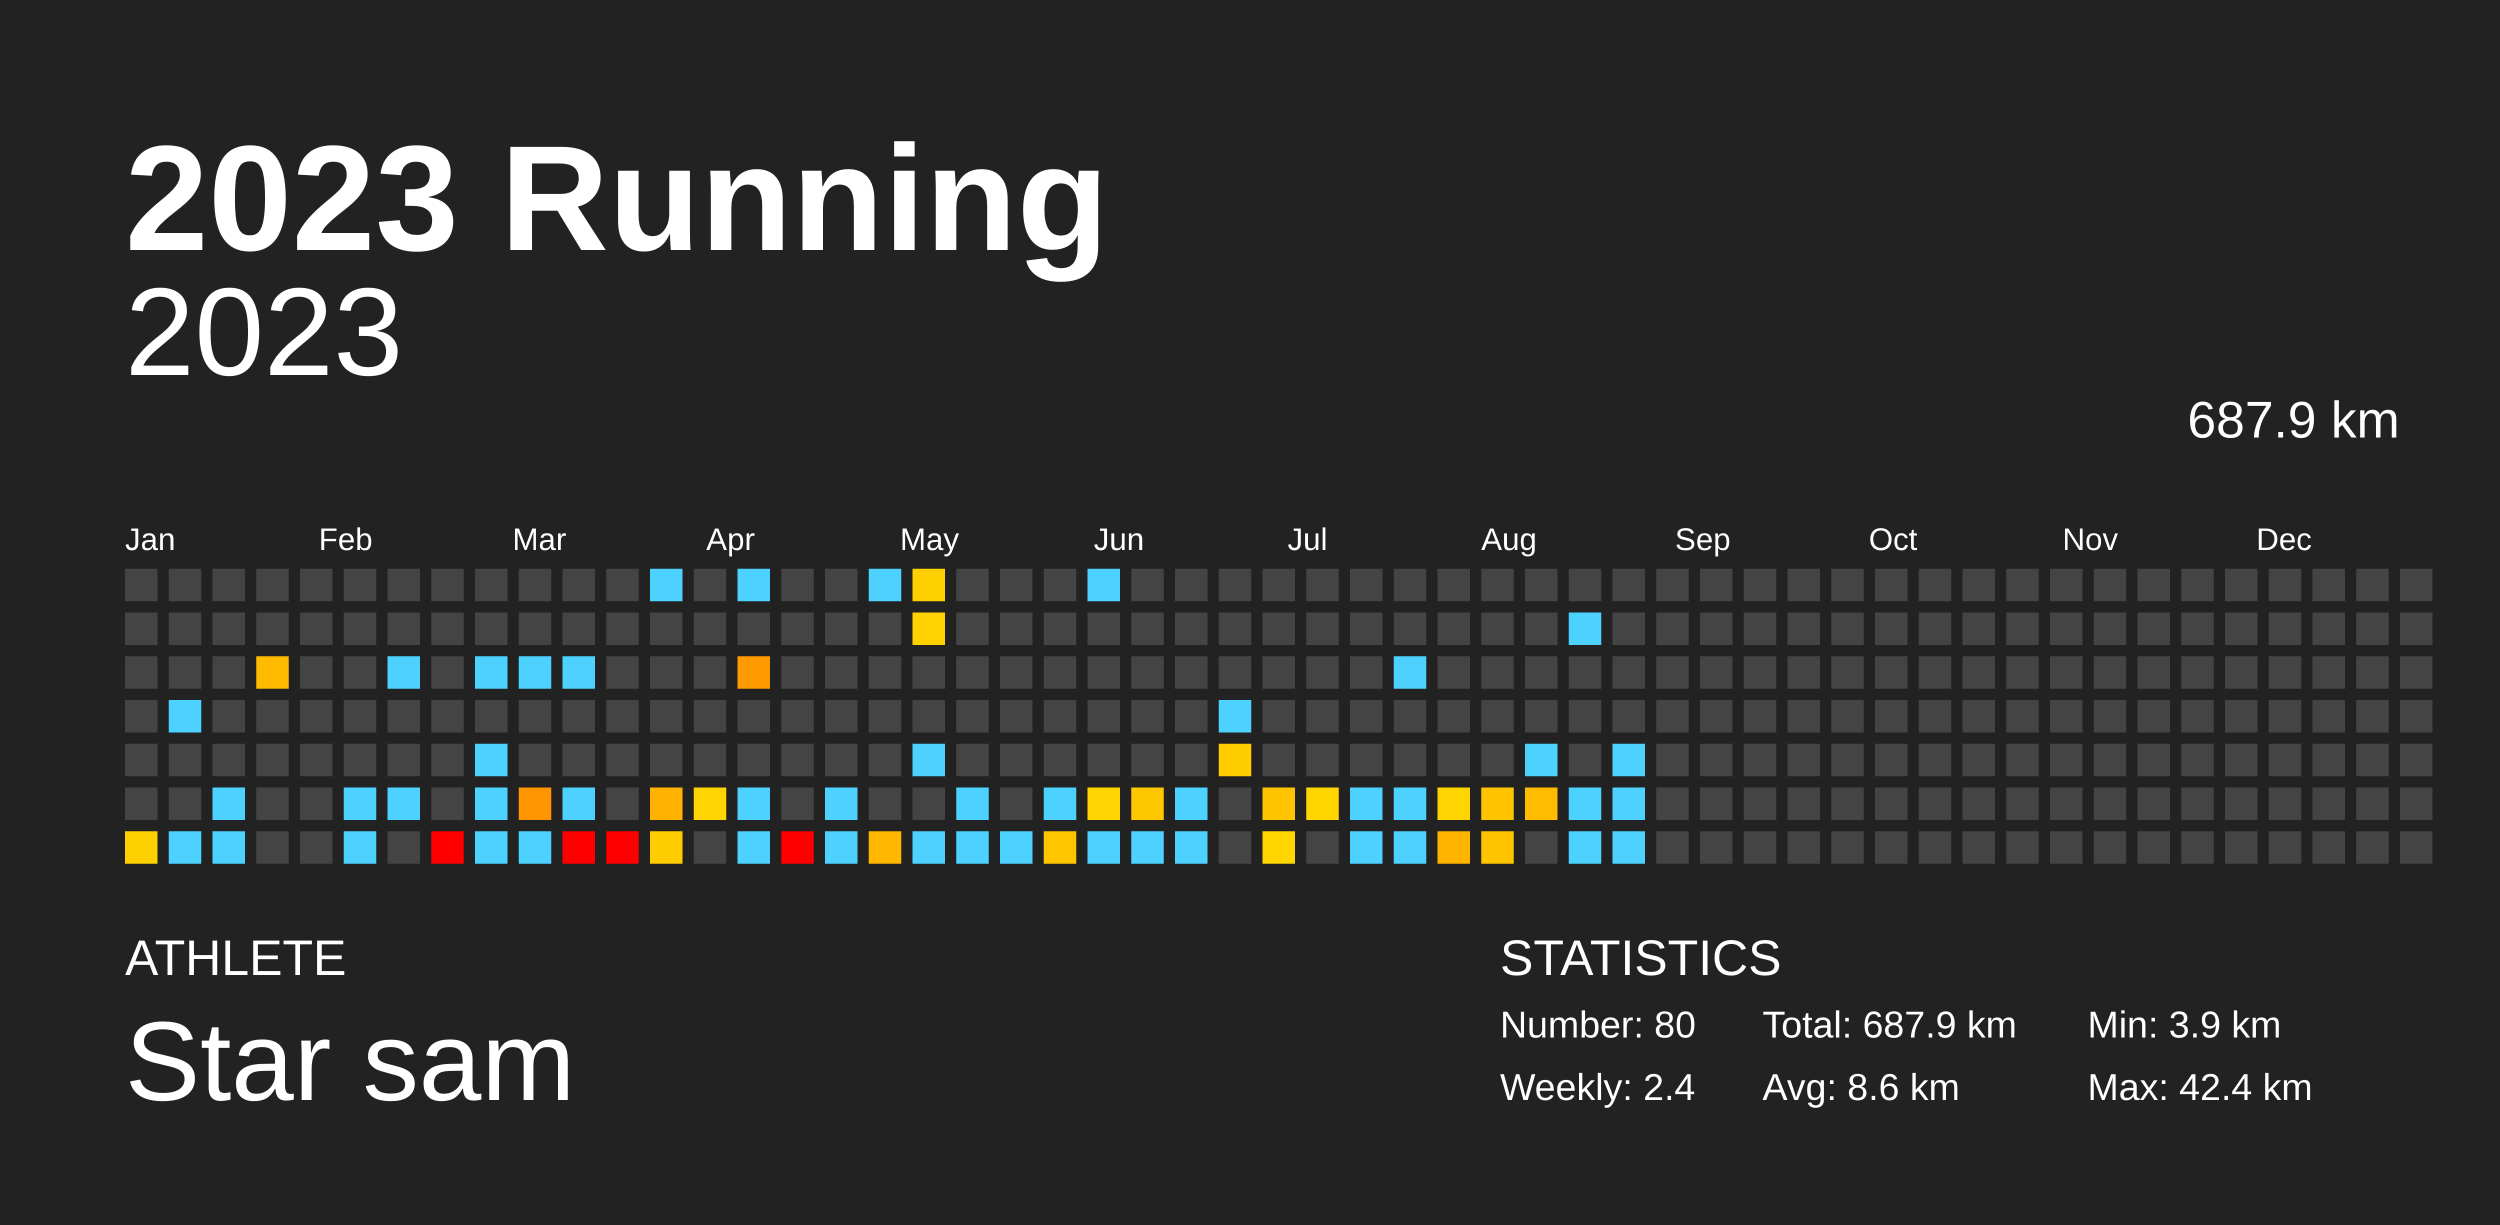
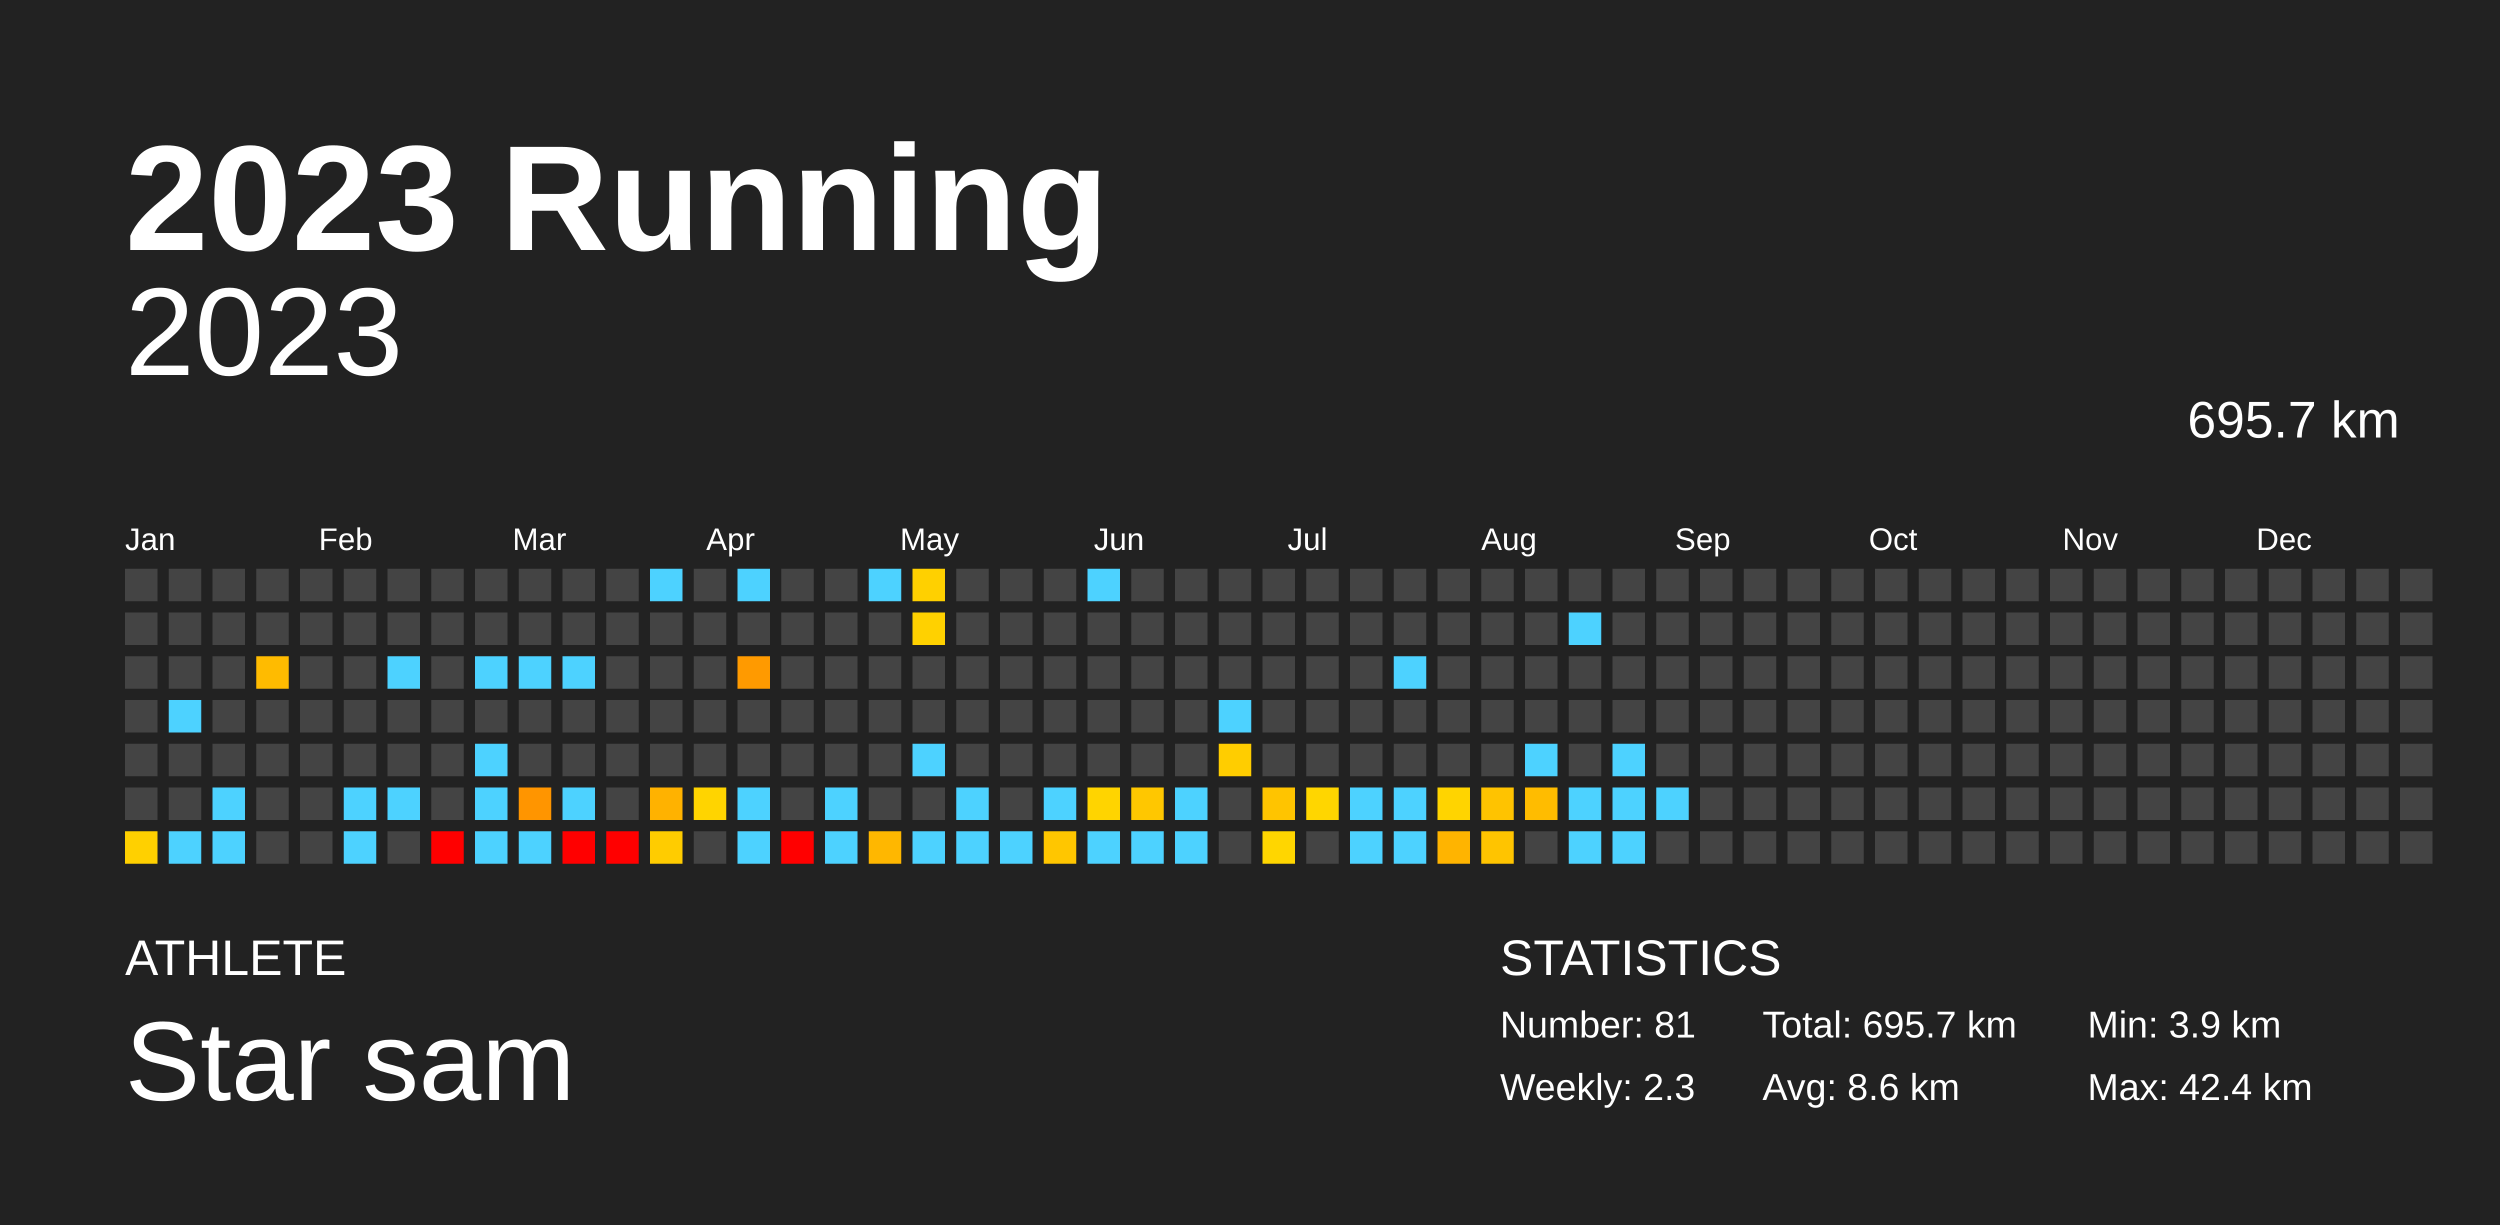
<svg xmlns="http://www.w3.org/2000/svg" baseProfile="full" height="98mm" version="1.1" viewBox="0,0,200,98" width="200mm">
  <defs />
  <rect fill="#222222" height="98" width="200" x="0" y="0" />
  <text fill="#FFFFFF" style="font-size:12px; font-family:Arial; font-weight:bold;" x="10" y="20">2023 Running</text>
  <text fill="#FFFFFF" style="font-size:4px; font-family:Arial" x="10" y="78">ATHLETE</text>
  <text fill="#FFFFFF" style="font-size:9px; font-family:Arial" x="10" y="88">Star sam</text>
  <text fill="#FFFFFF" style="font-size:4px; font-family:Arial" x="120" y="78">STATISTICS</text>
-   <text fill="#FFFFFF" style="font-size:3px; font-family:Arial" x="120" y="83">Number: 80</text>
-   <text fill="#FFFFFF" style="font-size:3px; font-family:Arial" x="120" y="88">Weekly: 2.4</text>
-   <text fill="#FFFFFF" style="font-size:3px; font-family:Arial" x="141" y="83">Total: 687.9 km</text>
+   <text fill="#FFFFFF" style="font-size:3px; font-family:Arial" x="120" y="83">Number: 81</text>
+   <text fill="#FFFFFF" style="font-size:3px; font-family:Arial" x="120" y="88">Weekly: 2.3</text>
+   <text fill="#FFFFFF" style="font-size:3px; font-family:Arial" x="141" y="83">Total: 695.7 km</text>
  <text fill="#FFFFFF" style="font-size:3px; font-family:Arial" x="141" y="88">Avg: 8.6 km</text>
  <text fill="#FFFFFF" style="font-size:3px; font-family:Arial" x="167" y="83">Min: 3.9 km</text>
  <text fill="#FFFFFF" style="font-size:3px; font-family:Arial" x="167" y="88">Max: 42.4 km</text>
  <text alignment-baseline="hanging" fill="#FFFFFF" style="font-size:10.0px; font-family:Arial;" x="10" y="30">2023</text>
-   <text alignment-baseline="hanging" fill="#FFFFFF" style="font-size:4.125px; font-family:Arial;" x="175" y="35">687.9 km</text>
+   <text alignment-baseline="hanging" fill="#FFFFFF" style="font-size:4.125px; font-family:Arial;" x="175" y="35">695.7 km</text>
  <text fill="#FFFFFF" style="font-size:2.5px; font-family:Arial" x="10.0" y="44">Jan</text>
  <text fill="#FFFFFF" style="font-size:2.5px; font-family:Arial" x="25.5" y="44">Feb</text>
  <text fill="#FFFFFF" style="font-size:2.5px; font-family:Arial" x="41.0" y="44">Mar</text>
  <text fill="#FFFFFF" style="font-size:2.5px; font-family:Arial" x="56.5" y="44">Apr</text>
  <text fill="#FFFFFF" style="font-size:2.5px; font-family:Arial" x="72.0" y="44">May</text>
  <text fill="#FFFFFF" style="font-size:2.5px; font-family:Arial" x="87.5" y="44">Jun</text>
  <text fill="#FFFFFF" style="font-size:2.5px; font-family:Arial" x="103.0" y="44">Jul</text>
  <text fill="#FFFFFF" style="font-size:2.5px; font-family:Arial" x="118.5" y="44">Aug</text>
  <text fill="#FFFFFF" style="font-size:2.5px; font-family:Arial" x="134.0" y="44">Sep</text>
  <text fill="#FFFFFF" style="font-size:2.5px; font-family:Arial" x="149.5" y="44">Oct</text>
  <text fill="#FFFFFF" style="font-size:2.5px; font-family:Arial" x="165.0" y="44">Nov</text>
  <text fill="#FFFFFF" style="font-size:2.5px; font-family:Arial" x="180.5" y="44">Dec</text>
  <rect fill="#444444" height="2.6" width="2.6" x="10.0" y="45.5" />
  <rect fill="#444444" height="2.6" width="2.6" x="10.0" y="49.0" />
  <rect fill="#444444" height="2.6" width="2.6" x="10.0" y="52.5" />
  <rect fill="#444444" height="2.6" width="2.6" x="10.0" y="56.0" />
  <rect fill="#444444" height="2.6" width="2.6" x="10.0" y="59.5" />
  <rect fill="#444444" height="2.6" width="2.6" x="10.0" y="63.0" />
  <rect fill="#ffd000" height="2.6" width="2.6" x="10.0" y="66.5" />
  <rect fill="#444444" height="2.6" width="2.6" x="13.5" y="45.5" />
  <rect fill="#444444" height="2.6" width="2.6" x="13.5" y="49.0" />
  <rect fill="#444444" height="2.6" width="2.6" x="13.5" y="52.5" />
  <rect fill="#4dd2ff" height="2.6" width="2.6" x="13.5" y="56.0" />
  <rect fill="#444444" height="2.6" width="2.6" x="13.5" y="59.5" />
  <rect fill="#444444" height="2.6" width="2.6" x="13.5" y="63.0" />
  <rect fill="#4dd2ff" height="2.6" width="2.6" x="13.5" y="66.5" />
  <rect fill="#444444" height="2.6" width="2.6" x="17.0" y="45.5" />
  <rect fill="#444444" height="2.6" width="2.6" x="17.0" y="49.0" />
  <rect fill="#444444" height="2.6" width="2.6" x="17.0" y="52.5" />
  <rect fill="#444444" height="2.6" width="2.6" x="17.0" y="56.0" />
  <rect fill="#444444" height="2.6" width="2.6" x="17.0" y="59.5" />
  <rect fill="#4dd2ff" height="2.6" width="2.6" x="17.0" y="63.0" />
  <rect fill="#4dd2ff" height="2.6" width="2.6" x="17.0" y="66.5" />
  <rect fill="#444444" height="2.6" width="2.6" x="20.5" y="45.5" />
  <rect fill="#444444" height="2.6" width="2.6" x="20.5" y="49.0" />
  <rect fill="#ffbb00" height="2.6" width="2.6" x="20.5" y="52.5" />
  <rect fill="#444444" height="2.6" width="2.6" x="20.5" y="56.0" />
  <rect fill="#444444" height="2.6" width="2.6" x="20.5" y="59.5" />
  <rect fill="#444444" height="2.6" width="2.6" x="20.5" y="63.0" />
  <rect fill="#444444" height="2.6" width="2.6" x="20.5" y="66.5" />
  <rect fill="#444444" height="2.6" width="2.6" x="24.0" y="45.5" />
  <rect fill="#444444" height="2.6" width="2.6" x="24.0" y="49.0" />
  <rect fill="#444444" height="2.6" width="2.6" x="24.0" y="52.5" />
  <rect fill="#444444" height="2.6" width="2.6" x="24.0" y="56.0" />
  <rect fill="#444444" height="2.6" width="2.6" x="24.0" y="59.5" />
  <rect fill="#444444" height="2.6" width="2.6" x="24.0" y="63.0" />
  <rect fill="#444444" height="2.6" width="2.6" x="24.0" y="66.5" />
  <rect fill="#444444" height="2.6" width="2.6" x="27.5" y="45.5" />
  <rect fill="#444444" height="2.6" width="2.6" x="27.5" y="49.0" />
  <rect fill="#444444" height="2.6" width="2.6" x="27.5" y="52.5" />
  <rect fill="#444444" height="2.6" width="2.6" x="27.5" y="56.0" />
  <rect fill="#444444" height="2.6" width="2.6" x="27.5" y="59.5" />
  <rect fill="#4dd2ff" height="2.6" width="2.6" x="27.5" y="63.0" />
  <rect fill="#4dd2ff" height="2.6" width="2.6" x="27.5" y="66.5" />
  <rect fill="#444444" height="2.6" width="2.6" x="31.0" y="45.5" />
  <rect fill="#444444" height="2.6" width="2.6" x="31.0" y="49.0" />
  <rect fill="#4dd2ff" height="2.6" width="2.6" x="31.0" y="52.5" />
  <rect fill="#444444" height="2.6" width="2.6" x="31.0" y="56.0" />
  <rect fill="#444444" height="2.6" width="2.6" x="31.0" y="59.5" />
  <rect fill="#4dd2ff" height="2.6" width="2.6" x="31.0" y="63.0" />
  <rect fill="#444444" height="2.6" width="2.6" x="31.0" y="66.5" />
  <rect fill="#444444" height="2.6" width="2.6" x="34.5" y="45.5" />
  <rect fill="#444444" height="2.6" width="2.6" x="34.5" y="49.0" />
  <rect fill="#444444" height="2.6" width="2.6" x="34.5" y="52.5" />
  <rect fill="#444444" height="2.6" width="2.6" x="34.5" y="56.0" />
  <rect fill="#444444" height="2.6" width="2.6" x="34.5" y="59.5" />
  <rect fill="#444444" height="2.6" width="2.6" x="34.5" y="63.0" />
  <rect fill="red" height="2.6" width="2.6" x="34.5" y="66.5" />
  <rect fill="#444444" height="2.6" width="2.6" x="38.0" y="45.5" />
  <rect fill="#444444" height="2.6" width="2.6" x="38.0" y="49.0" />
  <rect fill="#4dd2ff" height="2.6" width="2.6" x="38.0" y="52.5" />
  <rect fill="#444444" height="2.6" width="2.6" x="38.0" y="56.0" />
  <rect fill="#4dd2ff" height="2.6" width="2.6" x="38.0" y="59.5" />
  <rect fill="#4dd2ff" height="2.6" width="2.6" x="38.0" y="63.0" />
  <rect fill="#4dd2ff" height="2.6" width="2.6" x="38.0" y="66.5" />
  <rect fill="#444444" height="2.6" width="2.6" x="41.5" y="45.5" />
  <rect fill="#444444" height="2.6" width="2.6" x="41.5" y="49.0" />
  <rect fill="#4dd2ff" height="2.6" width="2.6" x="41.5" y="52.5" />
  <rect fill="#444444" height="2.6" width="2.6" x="41.5" y="56.0" />
  <rect fill="#444444" height="2.6" width="2.6" x="41.5" y="59.5" />
  <rect fill="#ff9500" height="2.6" width="2.6" x="41.5" y="63.0" />
  <rect fill="#4dd2ff" height="2.6" width="2.6" x="41.5" y="66.5" />
  <rect fill="#444444" height="2.6" width="2.6" x="45.0" y="45.5" />
  <rect fill="#444444" height="2.6" width="2.6" x="45.0" y="49.0" />
  <rect fill="#4dd2ff" height="2.6" width="2.6" x="45.0" y="52.5" />
  <rect fill="#444444" height="2.6" width="2.6" x="45.0" y="56.0" />
  <rect fill="#444444" height="2.6" width="2.6" x="45.0" y="59.5" />
  <rect fill="#4dd2ff" height="2.6" width="2.6" x="45.0" y="63.0" />
  <rect fill="red" height="2.6" width="2.6" x="45.0" y="66.5" />
  <rect fill="#444444" height="2.6" width="2.6" x="48.5" y="45.5" />
  <rect fill="#444444" height="2.6" width="2.6" x="48.5" y="49.0" />
  <rect fill="#444444" height="2.6" width="2.6" x="48.5" y="52.5" />
  <rect fill="#444444" height="2.6" width="2.6" x="48.5" y="56.0" />
  <rect fill="#444444" height="2.6" width="2.6" x="48.5" y="59.5" />
  <rect fill="#444444" height="2.6" width="2.6" x="48.5" y="63.0" />
  <rect fill="red" height="2.6" width="2.6" x="48.5" y="66.5" />
  <rect fill="#4dd2ff" height="2.6" width="2.6" x="52.0" y="45.5" />
  <rect fill="#444444" height="2.6" width="2.6" x="52.0" y="49.0" />
  <rect fill="#444444" height="2.6" width="2.6" x="52.0" y="52.5" />
  <rect fill="#444444" height="2.6" width="2.6" x="52.0" y="56.0" />
  <rect fill="#444444" height="2.6" width="2.6" x="52.0" y="59.5" />
  <rect fill="#ffb200" height="2.6" width="2.6" x="52.0" y="63.0" />
  <rect fill="#ffcc00" height="2.6" width="2.6" x="52.0" y="66.5" />
  <rect fill="#444444" height="2.6" width="2.6" x="55.5" y="45.5" />
  <rect fill="#444444" height="2.6" width="2.6" x="55.5" y="49.0" />
  <rect fill="#444444" height="2.6" width="2.6" x="55.5" y="52.5" />
  <rect fill="#444444" height="2.6" width="2.6" x="55.5" y="56.0" />
  <rect fill="#444444" height="2.6" width="2.6" x="55.5" y="59.5" />
  <rect fill="#ffd400" height="2.6" width="2.6" x="55.5" y="63.0" />
  <rect fill="#444444" height="2.6" width="2.6" x="55.5" y="66.5" />
  <rect fill="#4dd2ff" height="2.6" width="2.6" x="59.0" y="45.5" />
  <rect fill="#444444" height="2.6" width="2.6" x="59.0" y="49.0" />
  <rect fill="#ff9a00" height="2.6" width="2.6" x="59.0" y="52.5" />
  <rect fill="#444444" height="2.6" width="2.6" x="59.0" y="56.0" />
  <rect fill="#444444" height="2.6" width="2.6" x="59.0" y="59.5" />
  <rect fill="#4dd2ff" height="2.6" width="2.6" x="59.0" y="63.0" />
  <rect fill="#4dd2ff" height="2.6" width="2.6" x="59.0" y="66.5" />
  <rect fill="#444444" height="2.6" width="2.6" x="62.5" y="45.5" />
  <rect fill="#444444" height="2.6" width="2.6" x="62.5" y="49.0" />
  <rect fill="#444444" height="2.6" width="2.6" x="62.5" y="52.5" />
  <rect fill="#444444" height="2.6" width="2.6" x="62.5" y="56.0" />
  <rect fill="#444444" height="2.6" width="2.6" x="62.5" y="59.5" />
  <rect fill="#444444" height="2.6" width="2.6" x="62.5" y="63.0" />
  <rect fill="red" height="2.6" width="2.6" x="62.5" y="66.5" />
  <rect fill="#444444" height="2.6" width="2.6" x="66.0" y="45.5" />
  <rect fill="#444444" height="2.6" width="2.6" x="66.0" y="49.0" />
  <rect fill="#444444" height="2.6" width="2.6" x="66.0" y="52.5" />
  <rect fill="#444444" height="2.6" width="2.6" x="66.0" y="56.0" />
  <rect fill="#444444" height="2.6" width="2.6" x="66.0" y="59.5" />
  <rect fill="#4dd2ff" height="2.6" width="2.6" x="66.0" y="63.0" />
  <rect fill="#4dd2ff" height="2.6" width="2.6" x="66.0" y="66.5" />
  <rect fill="#4dd2ff" height="2.6" width="2.6" x="69.5" y="45.5" />
  <rect fill="#444444" height="2.6" width="2.6" x="69.5" y="49.0" />
  <rect fill="#444444" height="2.6" width="2.6" x="69.5" y="52.5" />
  <rect fill="#444444" height="2.6" width="2.6" x="69.5" y="56.0" />
  <rect fill="#444444" height="2.6" width="2.6" x="69.5" y="59.5" />
  <rect fill="#444444" height="2.6" width="2.6" x="69.5" y="63.0" />
  <rect fill="#ffb700" height="2.6" width="2.6" x="69.5" y="66.5" />
  <rect fill="#ffd000" height="2.6" width="2.6" x="73.0" y="45.5" />
  <rect fill="#ffd100" height="2.6" width="2.6" x="73.0" y="49.0" />
  <rect fill="#444444" height="2.6" width="2.6" x="73.0" y="52.5" />
  <rect fill="#444444" height="2.6" width="2.6" x="73.0" y="56.0" />
  <rect fill="#4dd2ff" height="2.6" width="2.6" x="73.0" y="59.5" />
  <rect fill="#444444" height="2.6" width="2.6" x="73.0" y="63.0" />
  <rect fill="#4dd2ff" height="2.6" width="2.6" x="73.0" y="66.5" />
  <rect fill="#444444" height="2.6" width="2.6" x="76.5" y="45.5" />
  <rect fill="#444444" height="2.6" width="2.6" x="76.5" y="49.0" />
  <rect fill="#444444" height="2.6" width="2.6" x="76.5" y="52.5" />
  <rect fill="#444444" height="2.6" width="2.6" x="76.5" y="56.0" />
  <rect fill="#444444" height="2.6" width="2.6" x="76.5" y="59.5" />
  <rect fill="#4dd2ff" height="2.6" width="2.6" x="76.5" y="63.0" />
  <rect fill="#4dd2ff" height="2.6" width="2.6" x="76.5" y="66.5" />
  <rect fill="#444444" height="2.6" width="2.6" x="80.0" y="45.5" />
  <rect fill="#444444" height="2.6" width="2.6" x="80.0" y="49.0" />
  <rect fill="#444444" height="2.6" width="2.6" x="80.0" y="52.5" />
  <rect fill="#444444" height="2.6" width="2.6" x="80.0" y="56.0" />
  <rect fill="#444444" height="2.6" width="2.6" x="80.0" y="59.5" />
  <rect fill="#444444" height="2.6" width="2.6" x="80.0" y="63.0" />
  <rect fill="#4dd2ff" height="2.6" width="2.6" x="80.0" y="66.5" />
  <rect fill="#444444" height="2.6" width="2.6" x="83.5" y="45.5" />
  <rect fill="#444444" height="2.6" width="2.6" x="83.5" y="49.0" />
  <rect fill="#444444" height="2.6" width="2.6" x="83.5" y="52.5" />
  <rect fill="#444444" height="2.6" width="2.6" x="83.5" y="56.0" />
  <rect fill="#444444" height="2.6" width="2.6" x="83.5" y="59.5" />
  <rect fill="#4dd2ff" height="2.6" width="2.6" x="83.5" y="63.0" />
  <rect fill="#ffc600" height="2.6" width="2.6" x="83.5" y="66.5" />
  <rect fill="#4dd2ff" height="2.6" width="2.6" x="87.0" y="45.5" />
  <rect fill="#444444" height="2.6" width="2.6" x="87.0" y="49.0" />
  <rect fill="#444444" height="2.6" width="2.6" x="87.0" y="52.5" />
  <rect fill="#444444" height="2.6" width="2.6" x="87.0" y="56.0" />
  <rect fill="#444444" height="2.6" width="2.6" x="87.0" y="59.5" />
  <rect fill="#ffd400" height="2.6" width="2.6" x="87.0" y="63.0" />
  <rect fill="#4dd2ff" height="2.6" width="2.6" x="87.0" y="66.5" />
  <rect fill="#444444" height="2.6" width="2.6" x="90.5" y="45.5" />
  <rect fill="#444444" height="2.6" width="2.6" x="90.5" y="49.0" />
  <rect fill="#444444" height="2.6" width="2.6" x="90.5" y="52.5" />
  <rect fill="#444444" height="2.6" width="2.6" x="90.5" y="56.0" />
  <rect fill="#444444" height="2.6" width="2.6" x="90.5" y="59.5" />
  <rect fill="#ffc700" height="2.6" width="2.6" x="90.5" y="63.0" />
  <rect fill="#4dd2ff" height="2.6" width="2.6" x="90.5" y="66.5" />
  <rect fill="#444444" height="2.6" width="2.6" x="94.0" y="45.5" />
  <rect fill="#444444" height="2.6" width="2.6" x="94.0" y="49.0" />
  <rect fill="#444444" height="2.6" width="2.6" x="94.0" y="52.5" />
  <rect fill="#444444" height="2.6" width="2.6" x="94.0" y="56.0" />
  <rect fill="#444444" height="2.6" width="2.6" x="94.0" y="59.5" />
  <rect fill="#4dd2ff" height="2.6" width="2.6" x="94.0" y="63.0" />
  <rect fill="#4dd2ff" height="2.6" width="2.6" x="94.0" y="66.5" />
  <rect fill="#444444" height="2.6" width="2.6" x="97.5" y="45.5" />
  <rect fill="#444444" height="2.6" width="2.6" x="97.5" y="49.0" />
  <rect fill="#444444" height="2.6" width="2.6" x="97.5" y="52.5" />
  <rect fill="#4dd2ff" height="2.6" width="2.6" x="97.5" y="56.0" />
  <rect fill="#ffcd00" height="2.6" width="2.6" x="97.5" y="59.5" />
  <rect fill="#444444" height="2.6" width="2.6" x="97.5" y="63.0" />
  <rect fill="#444444" height="2.6" width="2.6" x="97.5" y="66.5" />
  <rect fill="#444444" height="2.6" width="2.6" x="101.0" y="45.5" />
  <rect fill="#444444" height="2.6" width="2.6" x="101.0" y="49.0" />
  <rect fill="#444444" height="2.6" width="2.6" x="101.0" y="52.5" />
  <rect fill="#444444" height="2.6" width="2.6" x="101.0" y="56.0" />
  <rect fill="#444444" height="2.6" width="2.6" x="101.0" y="59.5" />
  <rect fill="#ffc400" height="2.6" width="2.6" x="101.0" y="63.0" />
  <rect fill="#ffd600" height="2.6" width="2.6" x="101.0" y="66.5" />
  <rect fill="#444444" height="2.6" width="2.6" x="104.5" y="45.5" />
  <rect fill="#444444" height="2.6" width="2.6" x="104.5" y="49.0" />
  <rect fill="#444444" height="2.6" width="2.6" x="104.5" y="52.5" />
  <rect fill="#444444" height="2.6" width="2.6" x="104.5" y="56.0" />
  <rect fill="#444444" height="2.6" width="2.6" x="104.5" y="59.5" />
  <rect fill="#ffd600" height="2.6" width="2.6" x="104.5" y="63.0" />
  <rect fill="#444444" height="2.6" width="2.6" x="104.5" y="66.5" />
  <rect fill="#444444" height="2.6" width="2.6" x="108.0" y="45.5" />
  <rect fill="#444444" height="2.6" width="2.6" x="108.0" y="49.0" />
  <rect fill="#444444" height="2.6" width="2.6" x="108.0" y="52.5" />
  <rect fill="#444444" height="2.6" width="2.6" x="108.0" y="56.0" />
  <rect fill="#444444" height="2.6" width="2.6" x="108.0" y="59.5" />
  <rect fill="#4dd2ff" height="2.6" width="2.6" x="108.0" y="63.0" />
  <rect fill="#4dd2ff" height="2.6" width="2.6" x="108.0" y="66.5" />
  <rect fill="#444444" height="2.6" width="2.6" x="111.5" y="45.5" />
  <rect fill="#444444" height="2.6" width="2.6" x="111.5" y="49.0" />
  <rect fill="#4dd2ff" height="2.6" width="2.6" x="111.5" y="52.5" />
  <rect fill="#444444" height="2.6" width="2.6" x="111.5" y="56.0" />
  <rect fill="#444444" height="2.6" width="2.6" x="111.5" y="59.5" />
  <rect fill="#4dd2ff" height="2.6" width="2.6" x="111.5" y="63.0" />
  <rect fill="#4dd2ff" height="2.6" width="2.6" x="111.5" y="66.5" />
  <rect fill="#444444" height="2.6" width="2.6" x="115.0" y="45.5" />
  <rect fill="#444444" height="2.6" width="2.6" x="115.0" y="49.0" />
  <rect fill="#444444" height="2.6" width="2.6" x="115.0" y="52.5" />
  <rect fill="#444444" height="2.6" width="2.6" x="115.0" y="56.0" />
  <rect fill="#444444" height="2.6" width="2.6" x="115.0" y="59.5" />
  <rect fill="#ffd400" height="2.6" width="2.6" x="115.0" y="63.0" />
  <rect fill="#ffb400" height="2.6" width="2.6" x="115.0" y="66.5" />
  <rect fill="#444444" height="2.6" width="2.6" x="118.5" y="45.5" />
  <rect fill="#444444" height="2.6" width="2.6" x="118.5" y="49.0" />
  <rect fill="#444444" height="2.6" width="2.6" x="118.5" y="52.5" />
  <rect fill="#444444" height="2.6" width="2.6" x="118.5" y="56.0" />
  <rect fill="#444444" height="2.6" width="2.6" x="118.5" y="59.5" />
  <rect fill="#ffc300" height="2.6" width="2.6" x="118.5" y="63.0" />
  <rect fill="#ffc400" height="2.6" width="2.6" x="118.5" y="66.5" />
  <rect fill="#444444" height="2.6" width="2.6" x="122.0" y="45.5" />
  <rect fill="#444444" height="2.6" width="2.6" x="122.0" y="49.0" />
  <rect fill="#444444" height="2.6" width="2.6" x="122.0" y="52.5" />
  <rect fill="#444444" height="2.6" width="2.6" x="122.0" y="56.0" />
  <rect fill="#4dd2ff" height="2.6" width="2.6" x="122.0" y="59.5" />
  <rect fill="#ffbc00" height="2.6" width="2.6" x="122.0" y="63.0" />
  <rect fill="#444444" height="2.6" width="2.6" x="122.0" y="66.5" />
  <rect fill="#444444" height="2.6" width="2.6" x="125.5" y="45.5" />
  <rect fill="#4dd2ff" height="2.6" width="2.6" x="125.5" y="49.0" />
  <rect fill="#444444" height="2.6" width="2.6" x="125.5" y="52.5" />
  <rect fill="#444444" height="2.6" width="2.6" x="125.5" y="56.0" />
  <rect fill="#444444" height="2.6" width="2.6" x="125.5" y="59.5" />
  <rect fill="#4dd2ff" height="2.6" width="2.6" x="125.5" y="63.0" />
  <rect fill="#4dd2ff" height="2.6" width="2.6" x="125.5" y="66.5" />
  <rect fill="#444444" height="2.6" width="2.6" x="129.0" y="45.5" />
  <rect fill="#444444" height="2.6" width="2.6" x="129.0" y="49.0" />
  <rect fill="#444444" height="2.6" width="2.6" x="129.0" y="52.5" />
  <rect fill="#444444" height="2.6" width="2.6" x="129.0" y="56.0" />
  <rect fill="#4dd2ff" height="2.6" width="2.6" x="129.0" y="59.5" />
  <rect fill="#4dd2ff" height="2.6" width="2.6" x="129.0" y="63.0" />
  <rect fill="#4dd2ff" height="2.6" width="2.6" x="129.0" y="66.5" />
  <rect fill="#444444" height="2.6" width="2.6" x="132.5" y="45.5" />
  <rect fill="#444444" height="2.6" width="2.6" x="132.5" y="49.0" />
  <rect fill="#444444" height="2.6" width="2.6" x="132.5" y="52.5" />
  <rect fill="#444444" height="2.6" width="2.6" x="132.5" y="56.0" />
  <rect fill="#444444" height="2.6" width="2.6" x="132.5" y="59.5" />
-   <rect fill="#444444" height="2.6" width="2.6" x="132.5" y="63.0" />
+   <rect fill="#4dd2ff" height="2.6" width="2.6" x="132.5" y="63.0" />
  <rect fill="#444444" height="2.6" width="2.6" x="132.5" y="66.5" />
  <rect fill="#444444" height="2.6" width="2.6" x="136.0" y="45.5" />
  <rect fill="#444444" height="2.6" width="2.6" x="136.0" y="49.0" />
  <rect fill="#444444" height="2.6" width="2.6" x="136.0" y="52.5" />
  <rect fill="#444444" height="2.6" width="2.6" x="136.0" y="56.0" />
  <rect fill="#444444" height="2.6" width="2.6" x="136.0" y="59.5" />
  <rect fill="#444444" height="2.6" width="2.6" x="136.0" y="63.0" />
  <rect fill="#444444" height="2.6" width="2.6" x="136.0" y="66.5" />
  <rect fill="#444444" height="2.6" width="2.6" x="139.5" y="45.5" />
  <rect fill="#444444" height="2.6" width="2.6" x="139.5" y="49.0" />
  <rect fill="#444444" height="2.6" width="2.6" x="139.5" y="52.5" />
  <rect fill="#444444" height="2.6" width="2.6" x="139.5" y="56.0" />
  <rect fill="#444444" height="2.6" width="2.6" x="139.5" y="59.5" />
  <rect fill="#444444" height="2.6" width="2.6" x="139.5" y="63.0" />
  <rect fill="#444444" height="2.6" width="2.6" x="139.5" y="66.5" />
  <rect fill="#444444" height="2.6" width="2.6" x="143.0" y="45.5" />
  <rect fill="#444444" height="2.6" width="2.6" x="143.0" y="49.0" />
  <rect fill="#444444" height="2.6" width="2.6" x="143.0" y="52.5" />
  <rect fill="#444444" height="2.6" width="2.6" x="143.0" y="56.0" />
  <rect fill="#444444" height="2.6" width="2.6" x="143.0" y="59.5" />
  <rect fill="#444444" height="2.6" width="2.6" x="143.0" y="63.0" />
  <rect fill="#444444" height="2.6" width="2.6" x="143.0" y="66.5" />
  <rect fill="#444444" height="2.6" width="2.6" x="146.5" y="45.5" />
  <rect fill="#444444" height="2.6" width="2.6" x="146.5" y="49.0" />
  <rect fill="#444444" height="2.6" width="2.6" x="146.5" y="52.5" />
  <rect fill="#444444" height="2.6" width="2.6" x="146.5" y="56.0" />
  <rect fill="#444444" height="2.6" width="2.6" x="146.5" y="59.5" />
  <rect fill="#444444" height="2.6" width="2.6" x="146.5" y="63.0" />
  <rect fill="#444444" height="2.6" width="2.6" x="146.5" y="66.5" />
  <rect fill="#444444" height="2.6" width="2.6" x="150.0" y="45.5" />
  <rect fill="#444444" height="2.6" width="2.6" x="150.0" y="49.0" />
  <rect fill="#444444" height="2.6" width="2.6" x="150.0" y="52.5" />
  <rect fill="#444444" height="2.6" width="2.6" x="150.0" y="56.0" />
  <rect fill="#444444" height="2.6" width="2.6" x="150.0" y="59.5" />
  <rect fill="#444444" height="2.6" width="2.6" x="150.0" y="63.0" />
  <rect fill="#444444" height="2.6" width="2.6" x="150.0" y="66.5" />
  <rect fill="#444444" height="2.6" width="2.6" x="153.5" y="45.5" />
  <rect fill="#444444" height="2.6" width="2.6" x="153.5" y="49.0" />
  <rect fill="#444444" height="2.6" width="2.6" x="153.5" y="52.5" />
  <rect fill="#444444" height="2.6" width="2.6" x="153.5" y="56.0" />
  <rect fill="#444444" height="2.6" width="2.6" x="153.5" y="59.5" />
  <rect fill="#444444" height="2.6" width="2.6" x="153.5" y="63.0" />
  <rect fill="#444444" height="2.6" width="2.6" x="153.5" y="66.5" />
  <rect fill="#444444" height="2.6" width="2.6" x="157.0" y="45.5" />
  <rect fill="#444444" height="2.6" width="2.6" x="157.0" y="49.0" />
  <rect fill="#444444" height="2.6" width="2.6" x="157.0" y="52.5" />
  <rect fill="#444444" height="2.6" width="2.6" x="157.0" y="56.0" />
  <rect fill="#444444" height="2.6" width="2.6" x="157.0" y="59.5" />
  <rect fill="#444444" height="2.6" width="2.6" x="157.0" y="63.0" />
  <rect fill="#444444" height="2.6" width="2.6" x="157.0" y="66.5" />
  <rect fill="#444444" height="2.6" width="2.6" x="160.5" y="45.5" />
  <rect fill="#444444" height="2.6" width="2.6" x="160.5" y="49.0" />
  <rect fill="#444444" height="2.6" width="2.6" x="160.5" y="52.5" />
  <rect fill="#444444" height="2.6" width="2.6" x="160.5" y="56.0" />
  <rect fill="#444444" height="2.6" width="2.6" x="160.5" y="59.5" />
  <rect fill="#444444" height="2.6" width="2.6" x="160.5" y="63.0" />
  <rect fill="#444444" height="2.6" width="2.6" x="160.5" y="66.5" />
  <rect fill="#444444" height="2.6" width="2.6" x="164.0" y="45.5" />
  <rect fill="#444444" height="2.6" width="2.6" x="164.0" y="49.0" />
  <rect fill="#444444" height="2.6" width="2.6" x="164.0" y="52.5" />
  <rect fill="#444444" height="2.6" width="2.6" x="164.0" y="56.0" />
  <rect fill="#444444" height="2.6" width="2.6" x="164.0" y="59.5" />
  <rect fill="#444444" height="2.6" width="2.6" x="164.0" y="63.0" />
  <rect fill="#444444" height="2.6" width="2.6" x="164.0" y="66.5" />
  <rect fill="#444444" height="2.6" width="2.6" x="167.5" y="45.5" />
  <rect fill="#444444" height="2.6" width="2.6" x="167.5" y="49.0" />
  <rect fill="#444444" height="2.6" width="2.6" x="167.5" y="52.5" />
  <rect fill="#444444" height="2.6" width="2.6" x="167.5" y="56.0" />
  <rect fill="#444444" height="2.6" width="2.6" x="167.5" y="59.5" />
  <rect fill="#444444" height="2.6" width="2.6" x="167.5" y="63.0" />
  <rect fill="#444444" height="2.6" width="2.6" x="167.5" y="66.5" />
  <rect fill="#444444" height="2.6" width="2.6" x="171.0" y="45.5" />
  <rect fill="#444444" height="2.6" width="2.6" x="171.0" y="49.0" />
  <rect fill="#444444" height="2.6" width="2.6" x="171.0" y="52.5" />
  <rect fill="#444444" height="2.6" width="2.6" x="171.0" y="56.0" />
  <rect fill="#444444" height="2.6" width="2.6" x="171.0" y="59.5" />
  <rect fill="#444444" height="2.6" width="2.6" x="171.0" y="63.0" />
  <rect fill="#444444" height="2.6" width="2.6" x="171.0" y="66.5" />
  <rect fill="#444444" height="2.6" width="2.6" x="174.5" y="45.5" />
  <rect fill="#444444" height="2.6" width="2.6" x="174.5" y="49.0" />
  <rect fill="#444444" height="2.6" width="2.6" x="174.5" y="52.5" />
  <rect fill="#444444" height="2.6" width="2.6" x="174.5" y="56.0" />
  <rect fill="#444444" height="2.6" width="2.6" x="174.5" y="59.5" />
  <rect fill="#444444" height="2.6" width="2.6" x="174.5" y="63.0" />
  <rect fill="#444444" height="2.6" width="2.6" x="174.5" y="66.5" />
  <rect fill="#444444" height="2.6" width="2.6" x="178.0" y="45.5" />
  <rect fill="#444444" height="2.6" width="2.6" x="178.0" y="49.0" />
  <rect fill="#444444" height="2.6" width="2.6" x="178.0" y="52.5" />
  <rect fill="#444444" height="2.6" width="2.6" x="178.0" y="56.0" />
  <rect fill="#444444" height="2.6" width="2.6" x="178.0" y="59.5" />
  <rect fill="#444444" height="2.6" width="2.6" x="178.0" y="63.0" />
  <rect fill="#444444" height="2.6" width="2.6" x="178.0" y="66.5" />
  <rect fill="#444444" height="2.6" width="2.6" x="181.5" y="45.5" />
  <rect fill="#444444" height="2.6" width="2.6" x="181.5" y="49.0" />
  <rect fill="#444444" height="2.6" width="2.6" x="181.5" y="52.5" />
  <rect fill="#444444" height="2.6" width="2.6" x="181.5" y="56.0" />
  <rect fill="#444444" height="2.6" width="2.6" x="181.5" y="59.5" />
  <rect fill="#444444" height="2.6" width="2.6" x="181.5" y="63.0" />
  <rect fill="#444444" height="2.6" width="2.6" x="181.5" y="66.5" />
  <rect fill="#444444" height="2.6" width="2.6" x="185.0" y="45.5" />
  <rect fill="#444444" height="2.6" width="2.6" x="185.0" y="49.0" />
  <rect fill="#444444" height="2.6" width="2.6" x="185.0" y="52.5" />
  <rect fill="#444444" height="2.6" width="2.6" x="185.0" y="56.0" />
  <rect fill="#444444" height="2.6" width="2.6" x="185.0" y="59.5" />
  <rect fill="#444444" height="2.6" width="2.6" x="185.0" y="63.0" />
  <rect fill="#444444" height="2.6" width="2.6" x="185.0" y="66.5" />
  <rect fill="#444444" height="2.6" width="2.6" x="188.5" y="45.5" />
  <rect fill="#444444" height="2.6" width="2.6" x="188.5" y="49.0" />
  <rect fill="#444444" height="2.6" width="2.6" x="188.5" y="52.5" />
  <rect fill="#444444" height="2.6" width="2.6" x="188.5" y="56.0" />
  <rect fill="#444444" height="2.6" width="2.6" x="188.5" y="59.5" />
  <rect fill="#444444" height="2.6" width="2.6" x="188.5" y="63.0" />
  <rect fill="#444444" height="2.6" width="2.6" x="188.5" y="66.5" />
  <rect fill="#444444" height="2.6" width="2.6" x="192.0" y="45.5" />
  <rect fill="#444444" height="2.6" width="2.6" x="192.0" y="49.0" />
  <rect fill="#444444" height="2.6" width="2.6" x="192.0" y="52.5" />
  <rect fill="#444444" height="2.6" width="2.6" x="192.0" y="56.0" />
  <rect fill="#444444" height="2.6" width="2.6" x="192.0" y="59.5" />
  <rect fill="#444444" height="2.6" width="2.6" x="192.0" y="63.0" />
  <rect fill="#444444" height="2.6" width="2.6" x="192.0" y="66.5" />
</svg>
